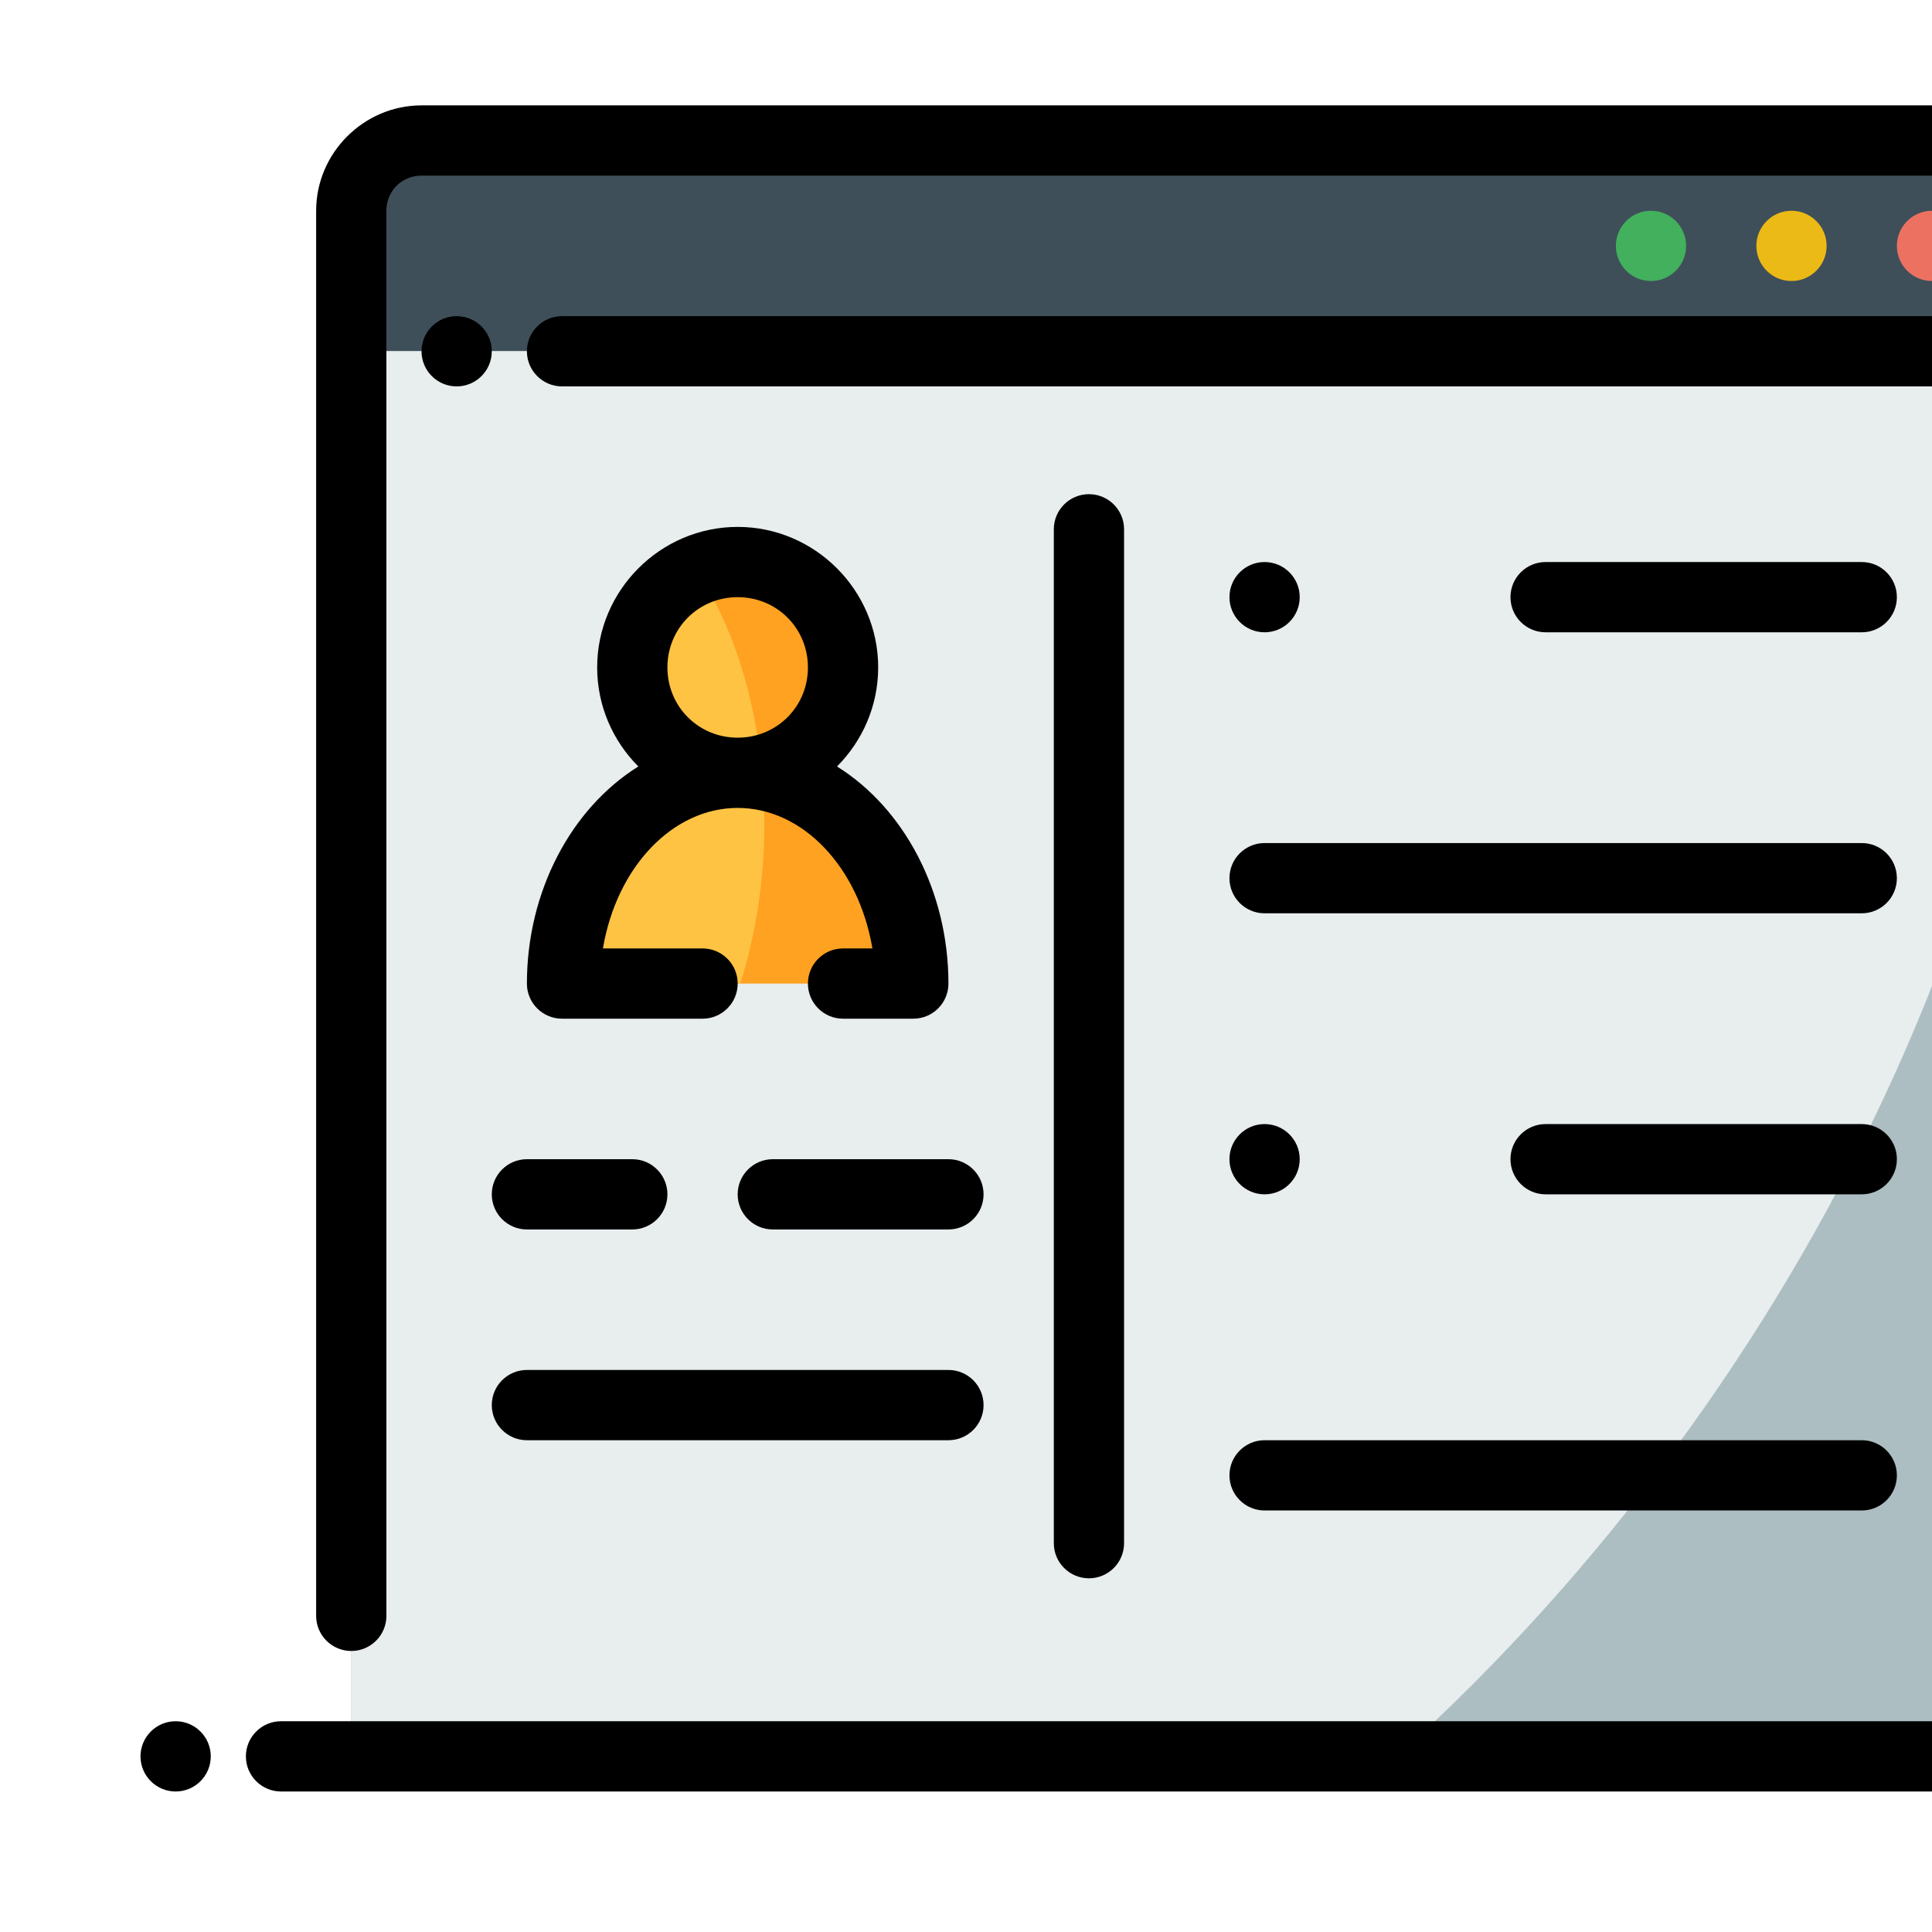
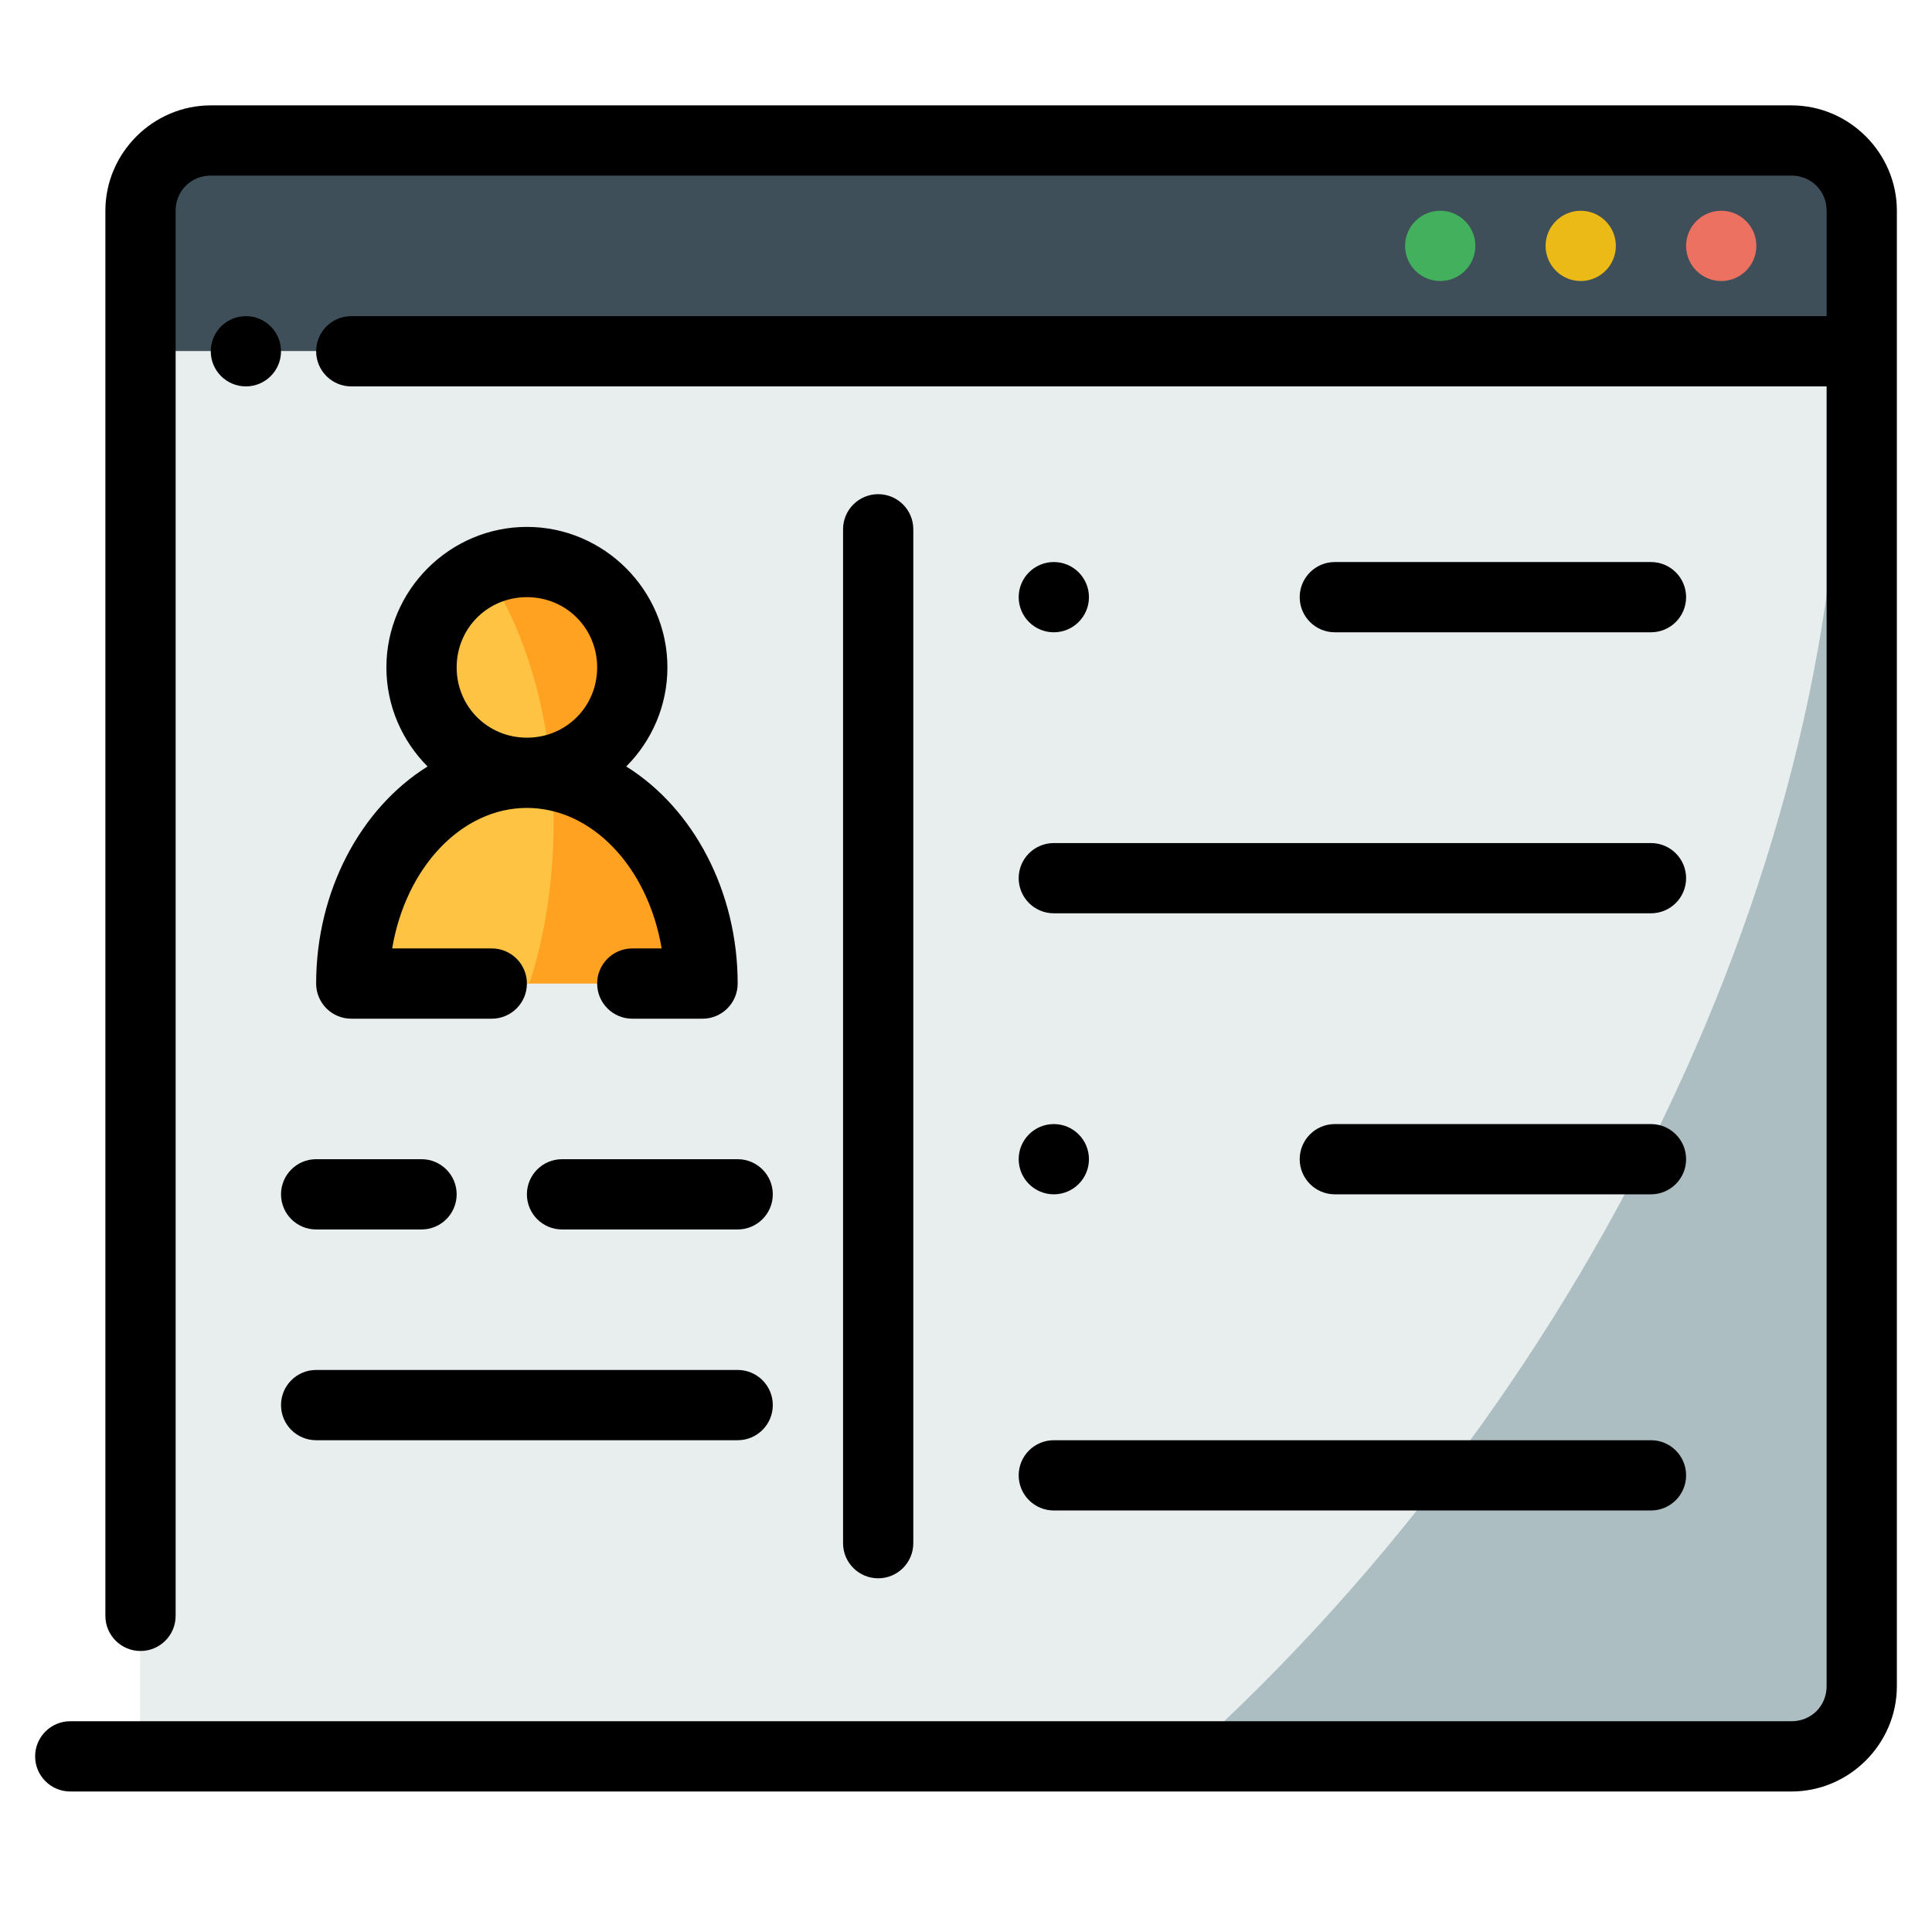
- <svg xmlns="http://www.w3.org/2000/svg" width="800px" height="800px" viewBox="0 5 55 55" id="svg5" version="1.1" xml:space="preserve">
+ <svg xmlns="http://www.w3.org/2000/svg" width="800px" height="800px" viewBox="6 5 55 55" id="svg5" version="1.1" xml:space="preserve">
  <defs id="defs2" />
  <g id="layer1" transform="translate(-288,-288)">
    <path d="m 298,297 h 49 v 6 h -49 z" id="path26975" style="fill:#3e4f59;fill-opacity:1;fill-rule:evenodd;stroke-width:2;stroke-linecap:round;stroke-linejoin:round;stroke-miterlimit:4.1" />
    <path d="m 298,303 h 49 v 40 h -49 z" id="path26977" style="fill:#acbec2;fill-opacity:1;fill-rule:evenodd;stroke-width:2;stroke-linecap:round;stroke-linejoin:round;stroke-miterlimit:4.1" />
    <path d="m 298,303 v 40 h 29.77 a 28.484,41.393 35.599 0 0 18.625,-40 z" id="path26979" style="fill:#e8edee;fill-opacity:1;fill-rule:evenodd;stroke:none;stroke-width:2;stroke-linecap:round;stroke-linejoin:round;stroke-miterlimit:4.1" />
    <path d="m 300,296 c -1.645,0 -3,1.355 -3,3 v 40 c 0,0.552 0.448,1 1,1 0.552,0 1,-0.448 1,-1 v -40 c 0,-0.564 0.436,-1 1,-1 h 45 c 0.564,0 1,0.436 1,1 v 3 h -42 c -0.552,0 -1,0.448 -1,1 0,0.552 0.448,1 1,1 h 42 v 37 c 0,0.564 -0.436,1 -1,1 h -49 c -0.552,0 -1,0.448 -1,1 0,0.552 0.448,1 1,1 h 49 c 1.645,0 3,-1.355 3,-3 0,-14 0,-28 0,-42 0,-1.645 -1.355,-3 -3,-3 z" id="path26981" style="color:#000000;fill:#000000;fill-rule:evenodd;stroke-linecap:round;stroke-linejoin:round;stroke-miterlimit:4.1;" />
    <path d="m 343,299 c -0.552,0 -1,0.448 -1,1 0,0.552 0.448,1 1,1 0.552,0 1,-0.448 1,-1 0,-0.552 -0.448,-1 -1,-1 z" id="path26983" style="color:#000000;fill:#ed7161;fill-opacity:1;fill-rule:evenodd;stroke-linecap:round;stroke-linejoin:round;stroke-miterlimit:4.1;-inkscape-stroke:none" />
    <path d="m 339,299 c -0.552,0 -1,0.448 -1,1 0,0.552 0.448,1 1,1 0.552,0 1,-0.448 1,-1 0,-0.552 -0.448,-1 -1,-1 z" id="path26985" style="color:#000000;fill:#ecba16;fill-opacity:1;fill-rule:evenodd;stroke-linecap:round;stroke-linejoin:round;stroke-miterlimit:4.1;-inkscape-stroke:none" />
    <path d="m 335,299 c -0.552,0 -1,0.448 -1,1 0,0.552 0.448,1 1,1 0.552,0 1,-0.448 1,-1 0,-0.552 -0.448,-1 -1,-1 z" id="path26987" style="color:#000000;fill:#42b05c;fill-opacity:1;fill-rule:evenodd;stroke-linecap:round;stroke-linejoin:round;stroke-miterlimit:4.1;-inkscape-stroke:none" />
    <path d="m 293,342 a 1,1 0 0 0 -1,1 1,1 0 0 0 1,1 1,1 0 0 0 1,-1 1,1 0 0 0 -1,-1 z" id="path26989" style="color:#000000;fill:#000000;fill-rule:evenodd;stroke-linecap:round;stroke-linejoin:round;stroke-miterlimit:4.1;-inkscape-stroke:none" />
    <path d="m 301,302 c -0.552,0 -1,0.448 -1,1 0,0.552 0.448,1 1,1 0.552,0 1,-0.448 1,-1 0,-0.552 -0.448,-1 -1,-1 z" id="path26991" style="color:#000000;fill:#000000;fill-rule:evenodd;stroke-linecap:round;stroke-linejoin:round;stroke-miterlimit:4.1;-inkscape-stroke:none" />
    <g id="path4370">
      <path d="m 319,307.068 a 1,1 0 0 0 -1,1 v 28.863 a 1,1 0 0 0 1,1 1,1 0 0 0 1,-1 v -28.863 a 1,1 0 0 0 -1,-1 z" id="path21765" style="color:#000000;fill:#000000;fill-rule:evenodd;stroke-linecap:round;stroke-linejoin:round;stroke-miterlimit:4.1" />
    </g>
    <g id="path4384">
      <path d="m 310,326 a 1,1 0 0 0 -1,1 1,1 0 0 0 1,1 h 5 a 1,1 0 0 0 1,-1 1,1 0 0 0 -1,-1 z" id="path21771" style="color:#000000;fill:#000000;fill-rule:evenodd;stroke-linecap:round;stroke-linejoin:round;stroke-miterlimit:4.1" />
    </g>
    <g id="path4372">
      <path d="m 303,326 a 1,1 0 0 0 -1,1 1,1 0 0 0 1,1 h 3 a 1,1 0 0 0 1,-1 1,1 0 0 0 -1,-1 z" id="path21777" style="color:#000000;fill:#000000;fill-rule:evenodd;stroke-linecap:round;stroke-linejoin:round;stroke-miterlimit:4.1" />
    </g>
    <g id="path4378">
      <path d="m 303,332 a 1,1 0 0 0 -1,1 1,1 0 0 0 1,1 h 12 a 1,1 0 0 0 1,-1 1,1 0 0 0 -1,-1 z" id="path21783" style="color:#000000;fill:#000000;fill-rule:evenodd;stroke-linecap:round;stroke-linejoin:round;stroke-miterlimit:4.1" />
    </g>
    <g id="path4396">
      <path d="m 332,309 a 1,1 0 0 0 -1,1 1,1 0 0 0 1,1 h 9 a 1,1 0 0 0 1,-1 1,1 0 0 0 -1,-1 z" id="path21789" style="color:#000000;fill:#000000;fill-rule:evenodd;stroke-linecap:round;stroke-linejoin:round;stroke-miterlimit:4.1" />
    </g>
    <path d="m 324,309 c -0.552,0 -1,0.448 -1,1 0,0.552 0.448,1 1,1 0.552,0 1,-0.448 1,-1 0,-0.552 -0.448,-1 -1,-1 z" id="path6610" style="color:#000000;fill:#000000;fill-rule:evenodd;stroke-linecap:round;stroke-linejoin:round;stroke-miterlimit:4.1;-inkscape-stroke:none" />
    <g id="path6612">
      <path d="m 332,325 a 1,1 0 0 0 -1,1 1,1 0 0 0 1,1 h 9 a 1,1 0 0 0 1,-1 1,1 0 0 0 -1,-1 z" id="path21801" style="color:#000000;fill:#000000;fill-rule:evenodd;stroke-linecap:round;stroke-linejoin:round;stroke-miterlimit:4.1" />
    </g>
    <path d="m 324,325 c -0.552,0 -1,0.448 -1,1 0,0.552 0.448,1 1,1 0.552,0 1,-0.448 1,-1 0,-0.552 -0.448,-1 -1,-1 z" id="path6614" style="color:#000000;fill:#000000;fill-rule:evenodd;stroke-linecap:round;stroke-linejoin:round;stroke-miterlimit:4.1;-inkscape-stroke:none" />
    <g id="path6616">
      <path d="m 324,317 a 1,1 0 0 0 -1,1 1,1 0 0 0 1,1 h 17 a 1,1 0 0 0 1,-1 1,1 0 0 0 -1,-1 z" id="path21795" style="color:#000000;fill:#000000;fill-rule:evenodd;stroke-linecap:round;stroke-linejoin:round;stroke-miterlimit:4.1" />
    </g>
    <g id="path7344">
      <path d="m 324,334 a 1,1 0 0 0 -1,1 1,1 0 0 0 1,1 h 17 a 1,1 0 0 0 1,-1 1,1 0 0 0 -1,-1 z" id="path21807" style="color:#000000;fill:#000000;fill-rule:evenodd;stroke-linecap:round;stroke-linejoin:round;stroke-miterlimit:4.1;-inkscape-stroke:none" />
    </g>
    <path d="m 312,312 a 3,3 0 0 1 -3,3 3,3 0 0 1 -3,-3 3,3 0 0 1 3,-3 3,3 0 0 1 3,3 z" id="path16444" style="fill:#ffa221;fill-opacity:1;fill-rule:evenodd;stroke:none;stroke-width:2;stroke-linecap:round;stroke-linejoin:round;stroke-miterlimit:4.1" />
    <path d="m 304,321 c 0,-3.314 2.239,-6 5,-6 2.761,0 5,2.686 5,6 z" id="path16446" style="fill:#ffa221;fill-opacity:1;fill-rule:evenodd;stroke:none;stroke-width:2;stroke-linecap:round;stroke-linejoin:round;stroke-miterlimit:4.1" />
    <path d="m 307.826,309.244 a 3,3 0 0 0 -1.826,2.756 3,3 0 0 0 3,3 3,3 0 0 0 0.686,-0.08 5.76,9.653 0 0 0 -1.859,-5.676 z" id="path16448" style="fill:#ffc343;fill-opacity:1;fill-rule:evenodd;stroke-width:2;stroke-linecap:round;stroke-linejoin:round;stroke-miterlimit:4.1" />
    <path d="m 309,315 c -2.761,0 -5,2.686 -5,6 h 5.072 a 5.76,9.653 0 0 0 0.688,-4.543 5.76,9.653 0 0 0 -0.061,-1.398 C 309.471,315.02 309.237,315 309,315 Z" id="path16450" style="fill:#ffc343;fill-opacity:1;fill-rule:evenodd;stroke-width:2;stroke-linecap:round;stroke-linejoin:round;stroke-miterlimit:4.1" />
    <path d="m 309,308 c -2.197,0 -4,1.803 -4,4 0,1.097 0.449,2.095 1.172,2.82 -1.914,1.194 -3.172,3.558 -3.172,6.18 a 1,1 0 0 0 1,1 h 4 a 1,1 0 0 0 1,-1 1,1 0 0 0 -1,-1 h -2.836 c 0.392,-2.324 1.989,-4 3.836,-4 1.847,0 3.444,1.676 3.836,4 h -0.836 a 1,1 0 0 0 -1,1 1,1 0 0 0 1,1 h 2 a 1,1 0 0 0 1,-1 c 0,-2.621 -1.257,-4.985 -3.172,-6.18 0.723,-0.725 1.172,-1.724 1.172,-2.82 -1e-5,-2.197 -1.803,-4 -4,-4 z m 0,2 c 1.116,0 2,0.884 2,2 0,1.116 -0.884,2 -2,2 -1.116,0 -2,-0.884 -2,-2 0,-1.116 0.884,-2 2,-2 z" id="path16452" style="color:#000000;fill:#000000;fill-rule:evenodd;stroke-linecap:round;stroke-linejoin:round;stroke-miterlimit:4.1" />
  </g>
</svg>
